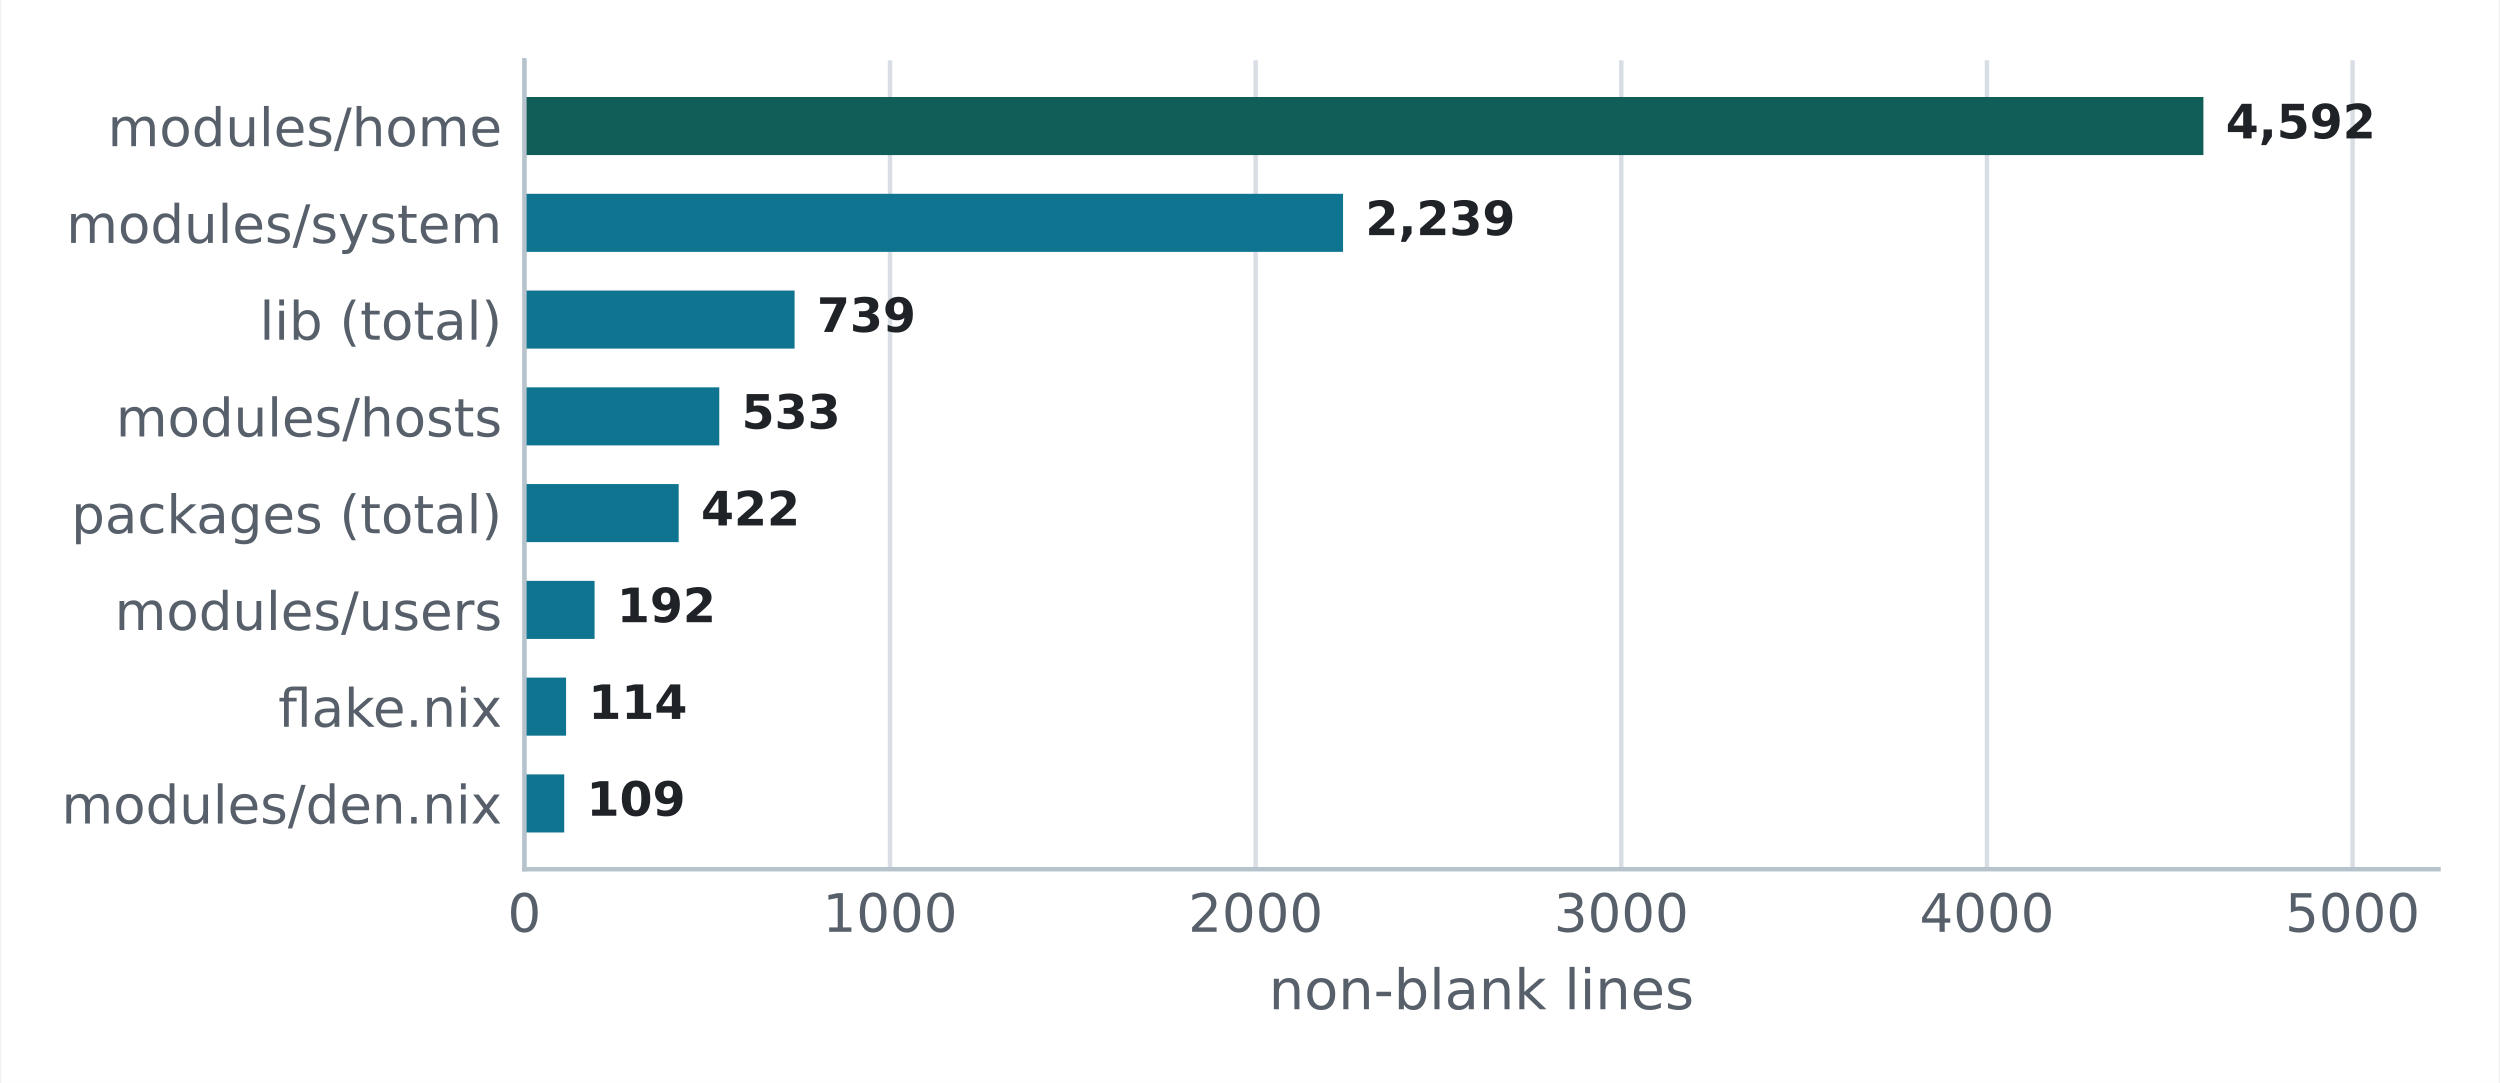
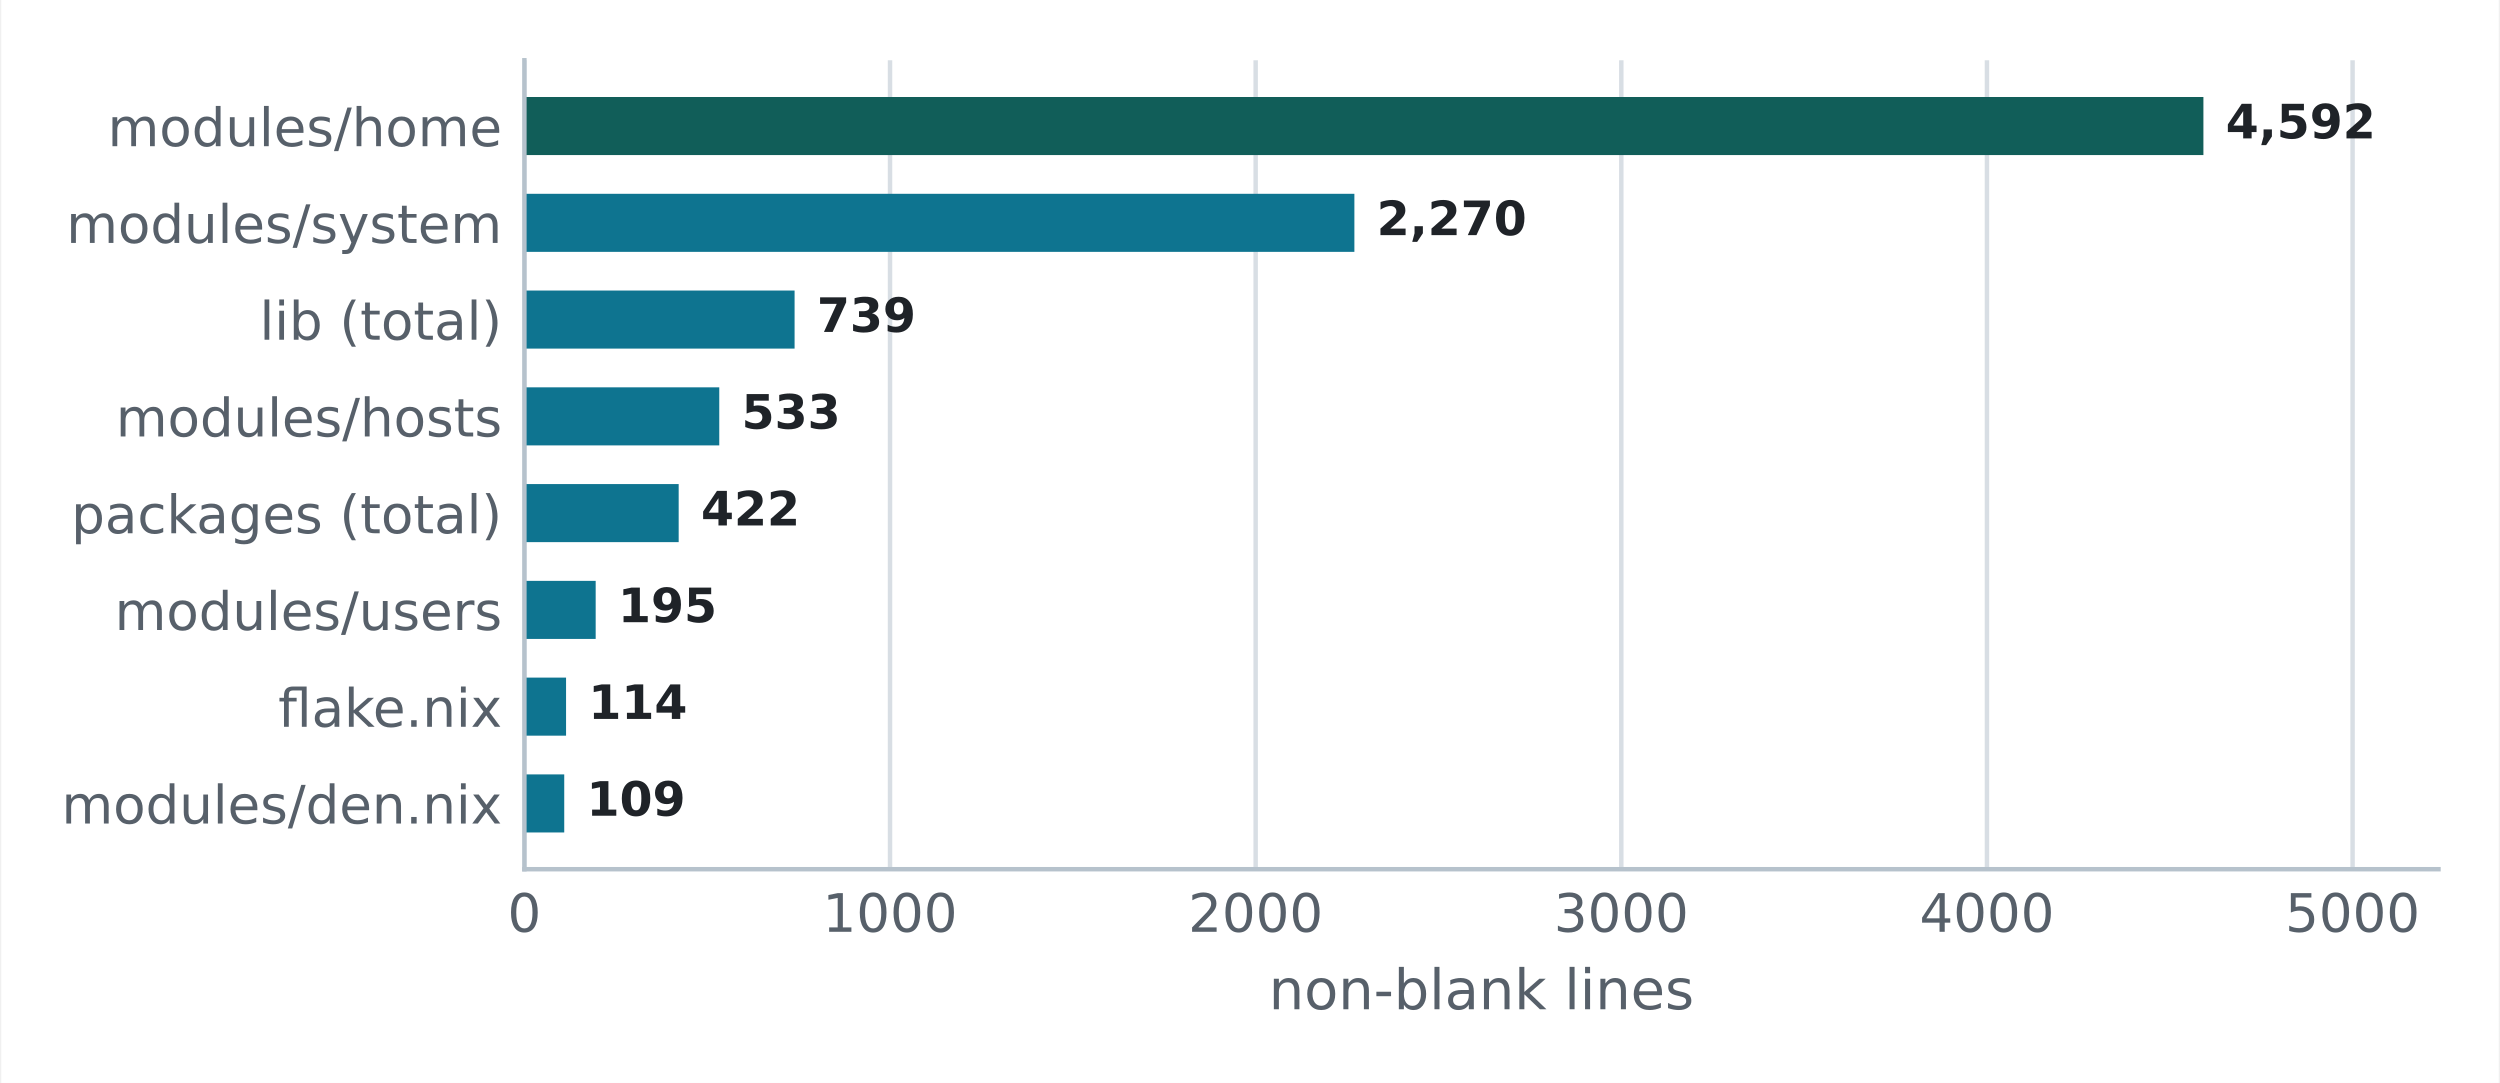
<svg xmlns="http://www.w3.org/2000/svg" xmlns:xlink="http://www.w3.org/1999/xlink" width="995" height="431" viewBox="0 0 447.591 194.078" version="1.1">
  <defs>
    <style type="text/css">*{stroke-linejoin: round; stroke-linecap: butt}</style>
  </defs>
  <g id="figure_1">
    <g id="patch_1">
      <path d="M 0 194.078  L 447.591 194.078  L 447.591 0  L 0 0  z " style="fill: #ffffff" />
    </g>
    <g id="axes_1">
      <g id="patch_2">
        <path d="M 93.751 155.778  L 436.791 155.778  L 436.791 10.8  L 93.751 10.8  z " style="fill: #ffffff" />
      </g>
      <g id="matplotlib.axis_1">
        <g id="xtick_1">
          <g id="line2d_1">
            <path d="M 93.751 155.778  L 93.751 10.8  " clip-path="url(#p4f550c6e6d)" style="fill: none; stroke: #d8dee4; stroke-width: 0.8; stroke-linecap: square" />
          </g>
          <g id="line2d_2" />
          <g id="text_1">
            <g style="fill: #57606a" transform="translate(90.72875 166.9954) scale(0.095 -0.095)">
              <defs>
                <path id="DejaVuSans-13" d="M 2034 4250  Q 1547 4250 1301 3770  Q 1056 3291 1056 2328  Q 1056 1369 1301 889  Q 1547 409 2034 409  Q 2525 409 2770 889  Q 3016 1369 3016 2328  Q 3016 3291 2770 3770  Q 2525 4250 2034 4250  z M 2034 4750  Q 2819 4750 3233 4129  Q 3647 3509 3647 2328  Q 3647 1150 3233 529  Q 2819 -91 2034 -91  Q 1250 -91 836 529  Q 422 1150 422 2328  Q 422 3509 836 4129  Q 1250 4750 2034 4750  z " transform="scale(0.015625)" />
              </defs>
              <use xlink:href="#DejaVuSans-13" />
            </g>
          </g>
        </g>
        <g id="xtick_2">
          <g id="line2d_3">
            <path d="M 159.281 155.778  L 159.281 10.8  " clip-path="url(#p4f550c6e6d)" style="fill: none; stroke: #d8dee4; stroke-width: 0.8; stroke-linecap: square" />
          </g>
          <g id="line2d_4" />
          <g id="text_2">
            <g style="fill: #57606a" transform="translate(147.1919 166.9954) scale(0.095 -0.095)">
              <defs>
                <path id="DejaVuSans-14" d="M 794 531  L 1825 531  L 1825 4091  L 703 3866  L 703 4441  L 1819 4666  L 2450 4666  L 2450 531  L 3481 531  L 3481 0  L 794 0  L 794 531  z " transform="scale(0.015625)" />
              </defs>
              <use xlink:href="#DejaVuSans-14" />
              <use xlink:href="#DejaVuSans-13" transform="translate(63.625 0)" />
              <use xlink:href="#DejaVuSans-13" transform="translate(127.25 0)" />
              <use xlink:href="#DejaVuSans-13" transform="translate(190.875 0)" />
            </g>
          </g>
        </g>
        <g id="xtick_3">
          <g id="line2d_5">
            <path d="M 224.81 155.778  L 224.81 10.8  " clip-path="url(#p4f550c6e6d)" style="fill: none; stroke: #d8dee4; stroke-width: 0.8; stroke-linecap: square" />
          </g>
          <g id="line2d_6" />
          <g id="text_3">
            <g style="fill: #57606a" transform="translate(212.7215 166.9954) scale(0.095 -0.095)">
              <defs>
                <path id="DejaVuSans-15" d="M 1228 531  L 3431 531  L 3431 0  L 469 0  L 469 531  Q 828 903 1448 1529  Q 2069 2156 2228 2338  Q 2531 2678 2651 2914  Q 2772 3150 2772 3378  Q 2772 3750 2511 3984  Q 2250 4219 1831 4219  Q 1534 4219 1204 4116  Q 875 4013 500 3803  L 500 4441  Q 881 4594 1212 4672  Q 1544 4750 1819 4750  Q 2544 4750 2975 4387  Q 3406 4025 3406 3419  Q 3406 3131 3298 2873  Q 3191 2616 2906 2266  Q 2828 2175 2409 1742  Q 1991 1309 1228 531  z " transform="scale(0.015625)" />
              </defs>
              <use xlink:href="#DejaVuSans-15" />
              <use xlink:href="#DejaVuSans-13" transform="translate(63.625 0)" />
              <use xlink:href="#DejaVuSans-13" transform="translate(127.25 0)" />
              <use xlink:href="#DejaVuSans-13" transform="translate(190.875 0)" />
            </g>
          </g>
        </g>
        <g id="xtick_4">
          <g id="line2d_7">
            <path d="M 290.34 155.778  L 290.34 10.8  " clip-path="url(#p4f550c6e6d)" style="fill: none; stroke: #d8dee4; stroke-width: 0.8; stroke-linecap: square" />
          </g>
          <g id="line2d_8" />
          <g id="text_4">
            <g style="fill: #57606a" transform="translate(278.2512 166.9954) scale(0.095 -0.095)">
              <defs>
                <path id="DejaVuSans-16" d="M 2597 2516  Q 3050 2419 3304 2112  Q 3559 1806 3559 1356  Q 3559 666 3084 287  Q 2609 -91 1734 -91  Q 1441 -91 1130 -33  Q 819 25 488 141  L 488 750  Q 750 597 1062 519  Q 1375 441 1716 441  Q 2309 441 2620 675  Q 2931 909 2931 1356  Q 2931 1769 2642 2001  Q 2353 2234 1838 2234  L 1294 2234  L 1294 2753  L 1863 2753  Q 2328 2753 2575 2939  Q 2822 3125 2822 3475  Q 2822 3834 2567 4026  Q 2313 4219 1838 4219  Q 1578 4219 1281 4162  Q 984 4106 628 3988  L 628 4550  Q 988 4650 1302 4700  Q 1616 4750 1894 4750  Q 2613 4750 3031 4423  Q 3450 4097 3450 3541  Q 3450 3153 3228 2886  Q 3006 2619 2597 2516  z " transform="scale(0.015625)" />
              </defs>
              <use xlink:href="#DejaVuSans-16" />
              <use xlink:href="#DejaVuSans-13" transform="translate(63.625 0)" />
              <use xlink:href="#DejaVuSans-13" transform="translate(127.25 0)" />
              <use xlink:href="#DejaVuSans-13" transform="translate(190.875 0)" />
            </g>
          </g>
        </g>
        <g id="xtick_5">
          <g id="line2d_9">
            <path d="M 355.87 155.778  L 355.87 10.8  " clip-path="url(#p4f550c6e6d)" style="fill: none; stroke: #d8dee4; stroke-width: 0.8; stroke-linecap: square" />
          </g>
          <g id="line2d_10" />
          <g id="text_5">
            <g style="fill: #57606a" transform="translate(343.7809 166.9954) scale(0.095 -0.095)">
              <defs>
                <path id="DejaVuSans-17" d="M 2419 4116  L 825 1625  L 2419 1625  L 2419 4116  z M 2253 4666  L 3047 4666  L 3047 1625  L 3713 1625  L 3713 1100  L 3047 1100  L 3047 0  L 2419 0  L 2419 1100  L 313 1100  L 313 1709  L 2253 4666  z " transform="scale(0.015625)" />
              </defs>
              <use xlink:href="#DejaVuSans-17" />
              <use xlink:href="#DejaVuSans-13" transform="translate(63.625 0)" />
              <use xlink:href="#DejaVuSans-13" transform="translate(127.25 0)" />
              <use xlink:href="#DejaVuSans-13" transform="translate(190.875 0)" />
            </g>
          </g>
        </g>
        <g id="xtick_6">
          <g id="line2d_11">
            <path d="M 421.399 155.778  L 421.399 10.8  " clip-path="url(#p4f550c6e6d)" style="fill: none; stroke: #d8dee4; stroke-width: 0.8; stroke-linecap: square" />
          </g>
          <g id="line2d_12" />
          <g id="text_6">
            <g style="fill: #57606a" transform="translate(409.3106 166.9954) scale(0.095 -0.095)">
              <defs>
                <path id="DejaVuSans-18" d="M 691 4666  L 3169 4666  L 3169 4134  L 1269 4134  L 1269 2991  Q 1406 3038 1543 3061  Q 1681 3084 1819 3084  Q 2600 3084 3056 2656  Q 3513 2228 3513 1497  Q 3513 744 3044 326  Q 2575 -91 1722 -91  Q 1428 -91 1123 -41  Q 819 9 494 109  L 494 744  Q 775 591 1075 516  Q 1375 441 1709 441  Q 2250 441 2565 725  Q 2881 1009 2881 1497  Q 2881 1984 2565 2268  Q 2250 2553 1709 2553  Q 1456 2553 1204 2497  Q 953 2441 691 2322  L 691 4666  z " transform="scale(0.015625)" />
              </defs>
              <use xlink:href="#DejaVuSans-18" />
              <use xlink:href="#DejaVuSans-13" transform="translate(63.625 0)" />
              <use xlink:href="#DejaVuSans-13" transform="translate(127.25 0)" />
              <use xlink:href="#DejaVuSans-13" transform="translate(190.875 0)" />
            </g>
          </g>
        </g>
        <g id="text_7">
          <g style="fill: #57606a" transform="translate(227.1616 180.8761) scale(0.1 -0.1)">
            <defs>
              <path id="DejaVuSans-51" d="M 3513 2113  L 3513 0  L 2938 0  L 2938 2094  Q 2938 2591 2744 2837  Q 2550 3084 2163 3084  Q 1697 3084 1428 2787  Q 1159 2491 1159 1978  L 1159 0  L 581 0  L 581 3500  L 1159 3500  L 1159 2956  Q 1366 3272 1645 3428  Q 1925 3584 2291 3584  Q 2894 3584 3203 3211  Q 3513 2838 3513 2113  z " transform="scale(0.015625)" />
              <path id="DejaVuSans-52" d="M 1959 3097  Q 1497 3097 1228 2736  Q 959 2375 959 1747  Q 959 1119 1226 758  Q 1494 397 1959 397  Q 2419 397 2687 759  Q 2956 1122 2956 1747  Q 2956 2369 2687 2733  Q 2419 3097 1959 3097  z M 1959 3584  Q 2709 3584 3137 3096  Q 3566 2609 3566 1747  Q 3566 888 3137 398  Q 2709 -91 1959 -91  Q 1206 -91 779 398  Q 353 888 353 1747  Q 353 2609 779 3096  Q 1206 3584 1959 3584  z " transform="scale(0.015625)" />
              <path id="DejaVuSans-10" d="M 313 2009  L 1997 2009  L 1997 1497  L 313 1497  L 313 2009  z " transform="scale(0.015625)" />
              <path id="DejaVuSans-45" d="M 3116 1747  Q 3116 2381 2855 2742  Q 2594 3103 2138 3103  Q 1681 3103 1420 2742  Q 1159 2381 1159 1747  Q 1159 1113 1420 752  Q 1681 391 2138 391  Q 2594 391 2855 752  Q 3116 1113 3116 1747  z M 1159 2969  Q 1341 3281 1617 3432  Q 1894 3584 2278 3584  Q 2916 3584 3314 3078  Q 3713 2572 3713 1747  Q 3713 922 3314 415  Q 2916 -91 2278 -91  Q 1894 -91 1617 61  Q 1341 213 1159 525  L 1159 0  L 581 0  L 581 4863  L 1159 4863  L 1159 2969  z " transform="scale(0.015625)" />
              <path id="DejaVuSans-4f" d="M 603 4863  L 1178 4863  L 1178 0  L 603 0  L 603 4863  z " transform="scale(0.015625)" />
              <path id="DejaVuSans-44" d="M 2194 1759  Q 1497 1759 1228 1600  Q 959 1441 959 1056  Q 959 750 1161 570  Q 1363 391 1709 391  Q 2188 391 2477 730  Q 2766 1069 2766 1631  L 2766 1759  L 2194 1759  z M 3341 1997  L 3341 0  L 2766 0  L 2766 531  Q 2569 213 2275 61  Q 1981 -91 1556 -91  Q 1019 -91 701 211  Q 384 513 384 1019  Q 384 1609 779 1909  Q 1175 2209 1959 2209  L 2766 2209  L 2766 2266  Q 2766 2663 2505 2880  Q 2244 3097 1772 3097  Q 1472 3097 1187 3025  Q 903 2953 641 2809  L 641 3341  Q 956 3463 1253 3523  Q 1550 3584 1831 3584  Q 2591 3584 2966 3190  Q 3341 2797 3341 1997  z " transform="scale(0.015625)" />
              <path id="DejaVuSans-4e" d="M 581 4863  L 1159 4863  L 1159 1991  L 2875 3500  L 3609 3500  L 1753 1863  L 3688 0  L 2938 0  L 1159 1709  L 1159 0  L 581 0  L 581 4863  z " transform="scale(0.015625)" />
              <path id="DejaVuSans-3" transform="scale(0.015625)" />
              <path id="DejaVuSans-4c" d="M 603 3500  L 1178 3500  L 1178 0  L 603 0  L 603 3500  z M 603 4863  L 1178 4863  L 1178 4134  L 603 4134  L 603 4863  z " transform="scale(0.015625)" />
              <path id="DejaVuSans-48" d="M 3597 1894  L 3597 1613  L 953 1613  Q 991 1019 1311 708  Q 1631 397 2203 397  Q 2534 397 2845 478  Q 3156 559 3463 722  L 3463 178  Q 3153 47 2828 -22  Q 2503 -91 2169 -91  Q 1331 -91 842 396  Q 353 884 353 1716  Q 353 2575 817 3079  Q 1281 3584 2069 3584  Q 2775 3584 3186 3129  Q 3597 2675 3597 1894  z M 3022 2063  Q 3016 2534 2758 2815  Q 2500 3097 2075 3097  Q 1594 3097 1305 2825  Q 1016 2553 972 2059  L 3022 2063  z " transform="scale(0.015625)" />
              <path id="DejaVuSans-56" d="M 2834 3397  L 2834 2853  Q 2591 2978 2328 3040  Q 2066 3103 1784 3103  Q 1356 3103 1142 2972  Q 928 2841 928 2578  Q 928 2378 1081 2264  Q 1234 2150 1697 2047  L 1894 2003  Q 2506 1872 2764 1633  Q 3022 1394 3022 966  Q 3022 478 2636 193  Q 2250 -91 1575 -91  Q 1294 -91 989 -36  Q 684 19 347 128  L 347 722  Q 666 556 975 473  Q 1284 391 1588 391  Q 1994 391 2212 530  Q 2431 669 2431 922  Q 2431 1156 2273 1281  Q 2116 1406 1581 1522  L 1381 1569  Q 847 1681 609 1914  Q 372 2147 372 2553  Q 372 3047 722 3315  Q 1072 3584 1716 3584  Q 2034 3584 2315 3537  Q 2597 3491 2834 3397  z " transform="scale(0.015625)" />
            </defs>
            <use xlink:href="#DejaVuSans-51" />
            <use xlink:href="#DejaVuSans-52" transform="translate(63.375 0)" />
            <use xlink:href="#DejaVuSans-51" transform="translate(124.5625 0)" />
            <use xlink:href="#DejaVuSans-10" transform="translate(187.9375 0)" />
            <use xlink:href="#DejaVuSans-45" transform="translate(224.0156 0)" />
            <use xlink:href="#DejaVuSans-4f" transform="translate(287.5 0)" />
            <use xlink:href="#DejaVuSans-44" transform="translate(315.2812 0)" />
            <use xlink:href="#DejaVuSans-51" transform="translate(376.5625 0)" />
            <use xlink:href="#DejaVuSans-4e" transform="translate(439.9375 0)" />
            <use xlink:href="#DejaVuSans-3" transform="translate(497.8438 0)" />
            <use xlink:href="#DejaVuSans-4f" transform="translate(529.625 0)" />
            <use xlink:href="#DejaVuSans-4c" transform="translate(557.4062 0)" />
            <use xlink:href="#DejaVuSans-51" transform="translate(585.1875 0)" />
            <use xlink:href="#DejaVuSans-48" transform="translate(648.5625 0)" />
            <use xlink:href="#DejaVuSans-56" transform="translate(710.0938 0)" />
          </g>
        </g>
      </g>
      <g id="matplotlib.axis_2">
        <g id="ytick_1">
          <g id="line2d_13" />
          <g id="text_8">
            <g style="fill: #57606a" transform="translate(10.8 147.5945) scale(0.095 -0.095)">
              <defs>
                <path id="DejaVuSans-50" d="M 3328 2828  Q 3544 3216 3844 3400  Q 4144 3584 4550 3584  Q 5097 3584 5394 3201  Q 5691 2819 5691 2113  L 5691 0  L 5113 0  L 5113 2094  Q 5113 2597 4934 2840  Q 4756 3084 4391 3084  Q 3944 3084 3684 2787  Q 3425 2491 3425 1978  L 3425 0  L 2847 0  L 2847 2094  Q 2847 2600 2669 2842  Q 2491 3084 2119 3084  Q 1678 3084 1418 2786  Q 1159 2488 1159 1978  L 1159 0  L 581 0  L 581 3500  L 1159 3500  L 1159 2956  Q 1356 3278 1631 3431  Q 1906 3584 2284 3584  Q 2666 3584 2933 3390  Q 3200 3197 3328 2828  z " transform="scale(0.015625)" />
                <path id="DejaVuSans-47" d="M 2906 2969  L 2906 4863  L 3481 4863  L 3481 0  L 2906 0  L 2906 525  Q 2725 213 2448 61  Q 2172 -91 1784 -91  Q 1150 -91 751 415  Q 353 922 353 1747  Q 353 2572 751 3078  Q 1150 3584 1784 3584  Q 2172 3584 2448 3432  Q 2725 3281 2906 2969  z M 947 1747  Q 947 1113 1208 752  Q 1469 391 1925 391  Q 2381 391 2643 752  Q 2906 1113 2906 1747  Q 2906 2381 2643 2742  Q 2381 3103 1925 3103  Q 1469 3103 1208 2742  Q 947 2381 947 1747  z " transform="scale(0.015625)" />
                <path id="DejaVuSans-58" d="M 544 1381  L 544 3500  L 1119 3500  L 1119 1403  Q 1119 906 1312 657  Q 1506 409 1894 409  Q 2359 409 2629 706  Q 2900 1003 2900 1516  L 2900 3500  L 3475 3500  L 3475 0  L 2900 0  L 2900 538  Q 2691 219 2414 64  Q 2138 -91 1772 -91  Q 1169 -91 856 284  Q 544 659 544 1381  z M 1991 3584  L 1991 3584  z " transform="scale(0.015625)" />
                <path id="DejaVuSans-12" d="M 1625 4666  L 2156 4666  L 531 -594  L 0 -594  L 1625 4666  z " transform="scale(0.015625)" />
                <path id="DejaVuSans-11" d="M 684 794  L 1344 794  L 1344 0  L 684 0  L 684 794  z " transform="scale(0.015625)" />
                <path id="DejaVuSans-5b" d="M 3513 3500  L 2247 1797  L 3578 0  L 2900 0  L 1881 1375  L 863 0  L 184 0  L 1544 1831  L 300 3500  L 978 3500  L 1906 2253  L 2834 3500  L 3513 3500  z " transform="scale(0.015625)" />
              </defs>
              <use xlink:href="#DejaVuSans-50" />
              <use xlink:href="#DejaVuSans-52" transform="translate(97.40625 0)" />
              <use xlink:href="#DejaVuSans-47" transform="translate(158.5938 0)" />
              <use xlink:href="#DejaVuSans-58" transform="translate(222.0781 0)" />
              <use xlink:href="#DejaVuSans-4f" transform="translate(285.4531 0)" />
              <use xlink:href="#DejaVuSans-48" transform="translate(313.2344 0)" />
              <use xlink:href="#DejaVuSans-56" transform="translate(374.7656 0)" />
              <use xlink:href="#DejaVuSans-12" transform="translate(426.8594 0)" />
              <use xlink:href="#DejaVuSans-47" transform="translate(460.5469 0)" />
              <use xlink:href="#DejaVuSans-48" transform="translate(524.0312 0)" />
              <use xlink:href="#DejaVuSans-51" transform="translate(585.5625 0)" />
              <use xlink:href="#DejaVuSans-11" transform="translate(648.9375 0)" />
              <use xlink:href="#DejaVuSans-51" transform="translate(680.7188 0)" />
              <use xlink:href="#DejaVuSans-4c" transform="translate(744.0938 0)" />
              <use xlink:href="#DejaVuSans-5b" transform="translate(771.875 0)" />
            </g>
          </g>
        </g>
        <g id="ytick_2">
          <g id="line2d_14" />
          <g id="text_9">
            <g style="fill: #57606a" transform="translate(49.6357 130.2526) scale(0.095 -0.095)">
              <defs>
                <path id="DejaVuSans-13b0" d="M 1831 4863  L 3431 4863  L 3431 0  L 2853 0  L 2853 4384  L 1825 4384  Q 1516 4384 1395 4259  Q 1275 4134 1275 3809  L 1275 3500  L 2222 3500  L 2222 3053  L 1275 3053  L 1275 0  L 697 0  L 697 3053  L 147 3053  L 147 3500  L 697 3500  L 697 3744  Q 697 4328 969 4595  Q 1241 4863 1831 4863  z " transform="scale(0.015625)" />
              </defs>
              <use xlink:href="#DejaVuSans-13b0" />
              <use xlink:href="#DejaVuSans-44" transform="translate(62.98438 0)" />
              <use xlink:href="#DejaVuSans-4e" transform="translate(124.2656 0)" />
              <use xlink:href="#DejaVuSans-48" transform="translate(178.6094 0)" />
              <use xlink:href="#DejaVuSans-11" transform="translate(240.1406 0)" />
              <use xlink:href="#DejaVuSans-51" transform="translate(271.9219 0)" />
              <use xlink:href="#DejaVuSans-4c" transform="translate(335.2969 0)" />
              <use xlink:href="#DejaVuSans-5b" transform="translate(363.0781 0)" />
            </g>
          </g>
        </g>
        <g id="ytick_3">
          <g id="line2d_15" />
          <g id="text_10">
            <g style="fill: #57606a" transform="translate(20.32969 112.9108) scale(0.095 -0.095)">
              <defs>
                <path id="DejaVuSans-55" d="M 2631 2963  Q 2534 3019 2420 3045  Q 2306 3072 2169 3072  Q 1681 3072 1420 2755  Q 1159 2438 1159 1844  L 1159 0  L 581 0  L 581 3500  L 1159 3500  L 1159 2956  Q 1341 3275 1631 3429  Q 1922 3584 2338 3584  Q 2397 3584 2469 3576  Q 2541 3569 2628 3553  L 2631 2963  z " transform="scale(0.015625)" />
              </defs>
              <use xlink:href="#DejaVuSans-50" />
              <use xlink:href="#DejaVuSans-52" transform="translate(97.40625 0)" />
              <use xlink:href="#DejaVuSans-47" transform="translate(158.5938 0)" />
              <use xlink:href="#DejaVuSans-58" transform="translate(222.0781 0)" />
              <use xlink:href="#DejaVuSans-4f" transform="translate(285.4531 0)" />
              <use xlink:href="#DejaVuSans-48" transform="translate(313.2344 0)" />
              <use xlink:href="#DejaVuSans-56" transform="translate(374.7656 0)" />
              <use xlink:href="#DejaVuSans-12" transform="translate(426.8594 0)" />
              <use xlink:href="#DejaVuSans-58" transform="translate(460.5469 0)" />
              <use xlink:href="#DejaVuSans-56" transform="translate(523.9219 0)" />
              <use xlink:href="#DejaVuSans-48" transform="translate(576.0156 0)" />
              <use xlink:href="#DejaVuSans-55" transform="translate(637.5469 0)" />
              <use xlink:href="#DejaVuSans-56" transform="translate(678.6562 0)" />
            </g>
          </g>
        </g>
        <g id="ytick_4">
          <g id="line2d_16" />
          <g id="text_11">
            <g style="fill: #57606a" transform="translate(12.5382 95.569) scale(0.095 -0.095)">
              <defs>
                <path id="DejaVuSans-53" d="M 1159 525  L 1159 -1331  L 581 -1331  L 581 3500  L 1159 3500  L 1159 2969  Q 1341 3281 1617 3432  Q 1894 3584 2278 3584  Q 2916 3584 3314 3078  Q 3713 2572 3713 1747  Q 3713 922 3314 415  Q 2916 -91 2278 -91  Q 1894 -91 1617 61  Q 1341 213 1159 525  z M 3116 1747  Q 3116 2381 2855 2742  Q 2594 3103 2138 3103  Q 1681 3103 1420 2742  Q 1159 2381 1159 1747  Q 1159 1113 1420 752  Q 1681 391 2138 391  Q 2594 391 2855 752  Q 3116 1113 3116 1747  z " transform="scale(0.015625)" />
                <path id="DejaVuSans-46" d="M 3122 3366  L 3122 2828  Q 2878 2963 2633 3030  Q 2388 3097 2138 3097  Q 1578 3097 1268 2742  Q 959 2388 959 1747  Q 959 1106 1268 751  Q 1578 397 2138 397  Q 2388 397 2633 464  Q 2878 531 3122 666  L 3122 134  Q 2881 22 2623 -34  Q 2366 -91 2075 -91  Q 1284 -91 818 406  Q 353 903 353 1747  Q 353 2603 823 3093  Q 1294 3584 2113 3584  Q 2378 3584 2631 3529  Q 2884 3475 3122 3366  z " transform="scale(0.015625)" />
                <path id="DejaVuSans-4a" d="M 2906 1791  Q 2906 2416 2648 2759  Q 2391 3103 1925 3103  Q 1463 3103 1205 2759  Q 947 2416 947 1791  Q 947 1169 1205 825  Q 1463 481 1925 481  Q 2391 481 2648 825  Q 2906 1169 2906 1791  z M 3481 434  Q 3481 -459 3084 -895  Q 2688 -1331 1869 -1331  Q 1566 -1331 1297 -1286  Q 1028 -1241 775 -1147  L 775 -588  Q 1028 -725 1275 -790  Q 1522 -856 1778 -856  Q 2344 -856 2625 -561  Q 2906 -266 2906 331  L 2906 616  Q 2728 306 2450 153  Q 2172 0 1784 0  Q 1141 0 747 490  Q 353 981 353 1791  Q 353 2603 747 3093  Q 1141 3584 1784 3584  Q 2172 3584 2450 3431  Q 2728 3278 2906 2969  L 2906 3500  L 3481 3500  L 3481 434  z " transform="scale(0.015625)" />
                <path id="DejaVuSans-b" d="M 1984 4856  Q 1566 4138 1362 3434  Q 1159 2731 1159 2009  Q 1159 1288 1364 580  Q 1569 -128 1984 -844  L 1484 -844  Q 1016 -109 783 600  Q 550 1309 550 2009  Q 550 2706 781 3412  Q 1013 4119 1484 4856  L 1984 4856  z " transform="scale(0.015625)" />
                <path id="DejaVuSans-57" d="M 1172 4494  L 1172 3500  L 2356 3500  L 2356 3053  L 1172 3053  L 1172 1153  Q 1172 725 1289 603  Q 1406 481 1766 481  L 2356 481  L 2356 0  L 1766 0  Q 1100 0 847 248  Q 594 497 594 1153  L 594 3053  L 172 3053  L 172 3500  L 594 3500  L 594 4494  L 1172 4494  z " transform="scale(0.015625)" />
                <path id="DejaVuSans-c" d="M 513 4856  L 1013 4856  Q 1481 4119 1714 3412  Q 1947 2706 1947 2009  Q 1947 1309 1714 600  Q 1481 -109 1013 -844  L 513 -844  Q 928 -128 1133 580  Q 1338 1288 1338 2009  Q 1338 2731 1133 3434  Q 928 4138 513 4856  z " transform="scale(0.015625)" />
              </defs>
              <use xlink:href="#DejaVuSans-53" />
              <use xlink:href="#DejaVuSans-44" transform="translate(63.48438 0)" />
              <use xlink:href="#DejaVuSans-46" transform="translate(124.7656 0)" />
              <use xlink:href="#DejaVuSans-4e" transform="translate(179.75 0)" />
              <use xlink:href="#DejaVuSans-44" transform="translate(235.9062 0)" />
              <use xlink:href="#DejaVuSans-4a" transform="translate(297.1875 0)" />
              <use xlink:href="#DejaVuSans-48" transform="translate(360.6719 0)" />
              <use xlink:href="#DejaVuSans-56" transform="translate(422.2031 0)" />
              <use xlink:href="#DejaVuSans-3" transform="translate(474.2969 0)" />
              <use xlink:href="#DejaVuSans-b" transform="translate(506.0781 0)" />
              <use xlink:href="#DejaVuSans-57" transform="translate(545.0938 0)" />
              <use xlink:href="#DejaVuSans-52" transform="translate(584.2969 0)" />
              <use xlink:href="#DejaVuSans-57" transform="translate(645.4844 0)" />
              <use xlink:href="#DejaVuSans-44" transform="translate(684.6875 0)" />
              <use xlink:href="#DejaVuSans-4f" transform="translate(745.9688 0)" />
              <use xlink:href="#DejaVuSans-c" transform="translate(773.75 0)" />
            </g>
          </g>
        </g>
        <g id="ytick_5">
          <g id="line2d_17" />
          <g id="text_12">
            <g style="fill: #57606a" transform="translate(20.54344 78.22717) scale(0.095 -0.095)">
              <defs>
                <path id="DejaVuSans-4b" d="M 3513 2113  L 3513 0  L 2938 0  L 2938 2094  Q 2938 2591 2744 2837  Q 2550 3084 2163 3084  Q 1697 3084 1428 2787  Q 1159 2491 1159 1978  L 1159 0  L 581 0  L 581 4863  L 1159 4863  L 1159 2956  Q 1366 3272 1645 3428  Q 1925 3584 2291 3584  Q 2894 3584 3203 3211  Q 3513 2838 3513 2113  z " transform="scale(0.015625)" />
              </defs>
              <use xlink:href="#DejaVuSans-50" />
              <use xlink:href="#DejaVuSans-52" transform="translate(97.40625 0)" />
              <use xlink:href="#DejaVuSans-47" transform="translate(158.5938 0)" />
              <use xlink:href="#DejaVuSans-58" transform="translate(222.0781 0)" />
              <use xlink:href="#DejaVuSans-4f" transform="translate(285.4531 0)" />
              <use xlink:href="#DejaVuSans-48" transform="translate(313.2344 0)" />
              <use xlink:href="#DejaVuSans-56" transform="translate(374.7656 0)" />
              <use xlink:href="#DejaVuSans-12" transform="translate(426.8594 0)" />
              <use xlink:href="#DejaVuSans-4b" transform="translate(460.5469 0)" />
              <use xlink:href="#DejaVuSans-52" transform="translate(523.9219 0)" />
              <use xlink:href="#DejaVuSans-56" transform="translate(585.1094 0)" />
              <use xlink:href="#DejaVuSans-57" transform="translate(637.2031 0)" />
              <use xlink:href="#DejaVuSans-56" transform="translate(676.4062 0)" />
            </g>
          </g>
        </g>
        <g id="ytick_6">
          <g id="line2d_18" />
          <g id="text_13">
            <g style="fill: #57606a" transform="translate(46.28695 60.88535) scale(0.095 -0.095)">
              <use xlink:href="#DejaVuSans-4f" />
              <use xlink:href="#DejaVuSans-4c" transform="translate(27.78125 0)" />
              <use xlink:href="#DejaVuSans-45" transform="translate(55.5625 0)" />
              <use xlink:href="#DejaVuSans-3" transform="translate(119.0469 0)" />
              <use xlink:href="#DejaVuSans-b" transform="translate(150.8281 0)" />
              <use xlink:href="#DejaVuSans-57" transform="translate(189.8438 0)" />
              <use xlink:href="#DejaVuSans-52" transform="translate(229.0469 0)" />
              <use xlink:href="#DejaVuSans-57" transform="translate(290.2344 0)" />
              <use xlink:href="#DejaVuSans-44" transform="translate(329.4375 0)" />
              <use xlink:href="#DejaVuSans-4f" transform="translate(390.7188 0)" />
              <use xlink:href="#DejaVuSans-c" transform="translate(418.5 0)" />
            </g>
          </g>
        </g>
        <g id="ytick_7">
          <g id="line2d_19" />
          <g id="text_14">
            <g style="fill: #57606a" transform="translate(11.655 43.54352) scale(0.095 -0.095)">
              <defs>
                <path id="DejaVuSans-5c" d="M 2059 -325  Q 1816 -950 1584 -1140  Q 1353 -1331 966 -1331  L 506 -1331  L 506 -850  L 844 -850  Q 1081 -850 1212 -737  Q 1344 -625 1503 -206  L 1606 56  L 191 3500  L 800 3500  L 1894 763  L 2988 3500  L 3597 3500  L 2059 -325  z " transform="scale(0.015625)" />
              </defs>
              <use xlink:href="#DejaVuSans-50" />
              <use xlink:href="#DejaVuSans-52" transform="translate(97.40625 0)" />
              <use xlink:href="#DejaVuSans-47" transform="translate(158.5938 0)" />
              <use xlink:href="#DejaVuSans-58" transform="translate(222.0781 0)" />
              <use xlink:href="#DejaVuSans-4f" transform="translate(285.4531 0)" />
              <use xlink:href="#DejaVuSans-48" transform="translate(313.2344 0)" />
              <use xlink:href="#DejaVuSans-56" transform="translate(374.7656 0)" />
              <use xlink:href="#DejaVuSans-12" transform="translate(426.8594 0)" />
              <use xlink:href="#DejaVuSans-56" transform="translate(460.5469 0)" />
              <use xlink:href="#DejaVuSans-5c" transform="translate(512.6406 0)" />
              <use xlink:href="#DejaVuSans-56" transform="translate(571.8281 0)" />
              <use xlink:href="#DejaVuSans-57" transform="translate(623.9219 0)" />
              <use xlink:href="#DejaVuSans-48" transform="translate(663.125 0)" />
              <use xlink:href="#DejaVuSans-50" transform="translate(724.6562 0)" />
            </g>
          </g>
        </g>
        <g id="ytick_8">
          <g id="line2d_20" />
          <g id="text_15">
            <g style="fill: #57606a" transform="translate(19.06648 26.2017) scale(0.095 -0.095)">
              <use xlink:href="#DejaVuSans-50" />
              <use xlink:href="#DejaVuSans-52" transform="translate(97.40625 0)" />
              <use xlink:href="#DejaVuSans-47" transform="translate(158.5938 0)" />
              <use xlink:href="#DejaVuSans-58" transform="translate(222.0781 0)" />
              <use xlink:href="#DejaVuSans-4f" transform="translate(285.4531 0)" />
              <use xlink:href="#DejaVuSans-48" transform="translate(313.2344 0)" />
              <use xlink:href="#DejaVuSans-56" transform="translate(374.7656 0)" />
              <use xlink:href="#DejaVuSans-12" transform="translate(426.8594 0)" />
              <use xlink:href="#DejaVuSans-4b" transform="translate(460.5469 0)" />
              <use xlink:href="#DejaVuSans-52" transform="translate(523.9219 0)" />
              <use xlink:href="#DejaVuSans-50" transform="translate(585.1094 0)" />
              <use xlink:href="#DejaVuSans-48" transform="translate(682.5156 0)" />
            </g>
          </g>
        </g>
      </g>
      <g id="patch_3">
        <path d="M 93.751 149.188  L 100.894 149.188  L 100.894 138.783  L 93.751 138.783  z " clip-path="url(#p4f550c6e6d)" style="fill: #0e7490" />
      </g>
      <g id="patch_4">
        <path d="M 93.751 131.846  L 101.221 131.846  L 101.221 121.441  L 93.751 121.441  z " clip-path="url(#p4f550c6e6d)" style="fill: #0e7490" />
      </g>
      <g id="patch_5">
-         <path d="M 93.751 114.504  L 106.333 114.504  L 106.333 104.099  L 93.751 104.099  z " clip-path="url(#p4f550c6e6d)" style="fill: #0e7490" />
+         <path d="M 93.751 114.504  L 106.529 114.504  L 106.529 104.099  L 93.751 104.099  z " clip-path="url(#p4f550c6e6d)" style="fill: #0e7490" />
      </g>
      <g id="patch_6">
        <path d="M 93.751 97.162  L 121.404 97.162  L 121.404 86.757  L 93.751 86.757  z " clip-path="url(#p4f550c6e6d)" style="fill: #0e7490" />
      </g>
      <g id="patch_7">
        <path d="M 93.751 79.82  L 128.678 79.82  L 128.678 69.415  L 93.751 69.415  z " clip-path="url(#p4f550c6e6d)" style="fill: #0e7490" />
      </g>
      <g id="patch_8">
        <path d="M 93.751 62.479  L 142.177 62.479  L 142.177 52.074  L 93.751 52.074  z " clip-path="url(#p4f550c6e6d)" style="fill: #0e7490" />
      </g>
      <g id="patch_9">
-         <path d="M 93.751 45.137  L 240.472 45.137  L 240.472 34.732  L 93.751 34.732  z " clip-path="url(#p4f550c6e6d)" style="fill: #0e7490" />
+         <path d="M 93.751 45.137  L 242.503 45.137  L 242.503 34.732  L 93.751 34.732  z " clip-path="url(#p4f550c6e6d)" style="fill: #0e7490" />
      </g>
      <g id="patch_10">
        <path d="M 93.751 27.795  L 394.663 27.795  L 394.663 17.39  L 93.751 17.39  z " clip-path="url(#p4f550c6e6d)" style="fill: #115e59" />
      </g>
      <g id="patch_11">
        <path d="M 93.751 155.778  L 93.751 10.8  " style="fill: none; stroke: #b6c2cc; stroke-width: 0.8; stroke-linejoin: miter; stroke-linecap: square" />
      </g>
      <g id="patch_12">
        <path d="M 93.751 155.778  L 436.791 155.778  " style="fill: none; stroke: #b6c2cc; stroke-width: 0.8; stroke-linejoin: miter; stroke-linecap: square" />
      </g>
      <g id="text_16">
        <g style="fill: #1f2328" transform="translate(104.8937 146.1932) scale(0.085 -0.085)">
          <defs>
            <path id="DejaVuSans-Bold-14" d="M 750 831  L 1813 831  L 1813 3847  L 722 3622  L 722 4441  L 1806 4666  L 2950 4666  L 2950 831  L 4013 831  L 4013 0  L 750 0  L 750 831  z " transform="scale(0.015625)" />
            <path id="DejaVuSans-Bold-13" d="M 2944 2338  Q 2944 3213 2780 3570  Q 2616 3928 2228 3928  Q 1841 3928 1675 3570  Q 1509 3213 1509 2338  Q 1509 1453 1675 1090  Q 1841 728 2228 728  Q 2613 728 2778 1090  Q 2944 1453 2944 2338  z M 4147 2328  Q 4147 1169 3647 539  Q 3147 -91 2228 -91  Q 1306 -91 806 539  Q 306 1169 306 2328  Q 306 3491 806 4120  Q 1306 4750 2228 4750  Q 3147 4750 3647 4120  Q 4147 3491 4147 2328  z " transform="scale(0.015625)" />
            <path id="DejaVuSans-Bold-1c" d="M 641 103  L 641 966  Q 928 831 1190 764  Q 1453 697 1709 697  Q 2247 697 2547 995  Q 2847 1294 2900 1881  Q 2688 1725 2447 1647  Q 2206 1569 1925 1569  Q 1209 1569 770 1986  Q 331 2403 331 3084  Q 331 3838 820 4291  Q 1309 4744 2131 4744  Q 3044 4744 3544 4128  Q 4044 3513 4044 2388  Q 4044 1231 3459 570  Q 2875 -91 1856 -91  Q 1528 -91 1228 -42  Q 928 6 641 103  z M 2125 2350  Q 2441 2350 2600 2554  Q 2759 2759 2759 3169  Q 2759 3575 2600 3781  Q 2441 3988 2125 3988  Q 1809 3988 1650 3781  Q 1491 3575 1491 3169  Q 1491 2759 1650 2554  Q 1809 2350 2125 2350  z " transform="scale(0.015625)" />
          </defs>
          <use xlink:href="#DejaVuSans-Bold-14" />
          <use xlink:href="#DejaVuSans-Bold-13" transform="translate(69.57812 0)" />
          <use xlink:href="#DejaVuSans-Bold-1c" transform="translate(139.1562 0)" />
        </g>
      </g>
      <g id="text_17">
        <g style="fill: #1f2328" transform="translate(105.2213 128.8514) scale(0.085 -0.085)">
          <defs>
            <path id="DejaVuSans-Bold-17" d="M 2356 3675  L 1038 1722  L 2356 1722  L 2356 3675  z M 2156 4666  L 3494 4666  L 3494 1722  L 4159 1722  L 4159 850  L 3494 850  L 3494 0  L 2356 0  L 2356 850  L 288 850  L 288 1881  L 2156 4666  z " transform="scale(0.015625)" />
          </defs>
          <use xlink:href="#DejaVuSans-Bold-14" />
          <use xlink:href="#DejaVuSans-Bold-14" transform="translate(69.57812 0)" />
          <use xlink:href="#DejaVuSans-Bold-17" transform="translate(139.1562 0)" />
        </g>
      </g>
      <g id="text_18">
-         <g style="fill: #1f2328" transform="translate(110.3326 111.5096) scale(0.085 -0.085)">
-           <defs>
-             <path id="DejaVuSans-Bold-15" d="M 1844 884  L 3897 884  L 3897 0  L 506 0  L 506 884  L 2209 2388  Q 2438 2594 2547 2791  Q 2656 2988 2656 3200  Q 2656 3528 2436 3728  Q 2216 3928 1850 3928  Q 1569 3928 1234 3808  Q 900 3688 519 3450  L 519 4475  Q 925 4609 1322 4679  Q 1719 4750 2100 4750  Q 2938 4750 3402 4381  Q 3866 4013 3866 3353  Q 3866 2972 3669 2642  Q 3472 2313 2841 1759  L 1844 884  z " transform="scale(0.015625)" />
+         <g style="fill: #1f2328" transform="translate(110.5292 111.5096) scale(0.085 -0.085)">
+           <defs>
+             <path id="DejaVuSans-Bold-18" d="M 678 4666  L 3669 4666  L 3669 3781  L 1638 3781  L 1638 3059  Q 1775 3097 1914 3117  Q 2053 3138 2203 3138  Q 3056 3138 3531 2711  Q 4006 2284 4006 1522  Q 4006 766 3489 337  Q 2972 -91 2053 -91  Q 1656 -91 1267 -14  Q 878 63 494 219  L 494 1166  Q 875 947 1217 837  Q 1559 728 1863 728  Q 2300 728 2551 942  Q 2803 1156 2803 1522  Q 2803 1891 2551 2103  Q 2300 2316 1863 2316  Q 1603 2316 1309 2248  Q 1016 2181 678 2041  L 678 4666  z " transform="scale(0.015625)" />
          </defs>
          <use xlink:href="#DejaVuSans-Bold-14" />
          <use xlink:href="#DejaVuSans-Bold-1c" transform="translate(69.57812 0)" />
-           <use xlink:href="#DejaVuSans-Bold-15" transform="translate(139.1562 0)" />
+           <use xlink:href="#DejaVuSans-Bold-18" transform="translate(139.1562 0)" />
        </g>
      </g>
      <g id="text_19">
        <g style="fill: #1f2328" transform="translate(125.4045 94.16775) scale(0.085 -0.085)">
+           <defs>
+             <path id="DejaVuSans-Bold-15" d="M 1844 884  L 3897 884  L 3897 0  L 506 0  L 506 884  L 2209 2388  Q 2438 2594 2547 2791  Q 2656 2988 2656 3200  Q 2656 3528 2436 3728  Q 2216 3928 1850 3928  Q 1569 3928 1234 3808  Q 900 3688 519 3450  L 519 4475  Q 925 4609 1322 4679  Q 1719 4750 2100 4750  Q 2938 4750 3402 4381  Q 3866 4013 3866 3353  Q 3866 2972 3669 2642  Q 3472 2313 2841 1759  L 1844 884  z " transform="scale(0.015625)" />
+           </defs>
          <use xlink:href="#DejaVuSans-Bold-17" />
          <use xlink:href="#DejaVuSans-Bold-15" transform="translate(69.57812 0)" />
          <use xlink:href="#DejaVuSans-Bold-15" transform="translate(139.1562 0)" />
        </g>
      </g>
      <g id="text_20">
        <g style="fill: #1f2328" transform="translate(132.6783 76.82592) scale(0.085 -0.085)">
          <defs>
-             <path id="DejaVuSans-Bold-18" d="M 678 4666  L 3669 4666  L 3669 3781  L 1638 3781  L 1638 3059  Q 1775 3097 1914 3117  Q 2053 3138 2203 3138  Q 3056 3138 3531 2711  Q 4006 2284 4006 1522  Q 4006 766 3489 337  Q 2972 -91 2053 -91  Q 1656 -91 1267 -14  Q 878 63 494 219  L 494 1166  Q 875 947 1217 837  Q 1559 728 1863 728  Q 2300 728 2551 942  Q 2803 1156 2803 1522  Q 2803 1891 2551 2103  Q 2300 2316 1863 2316  Q 1603 2316 1309 2248  Q 1016 2181 678 2041  L 678 4666  z " transform="scale(0.015625)" />
            <path id="DejaVuSans-Bold-16" d="M 2981 2516  Q 3453 2394 3698 2092  Q 3944 1791 3944 1325  Q 3944 631 3412 270  Q 2881 -91 1863 -91  Q 1503 -91 1142 -33  Q 781 25 428 141  L 428 1069  Q 766 900 1098 814  Q 1431 728 1753 728  Q 2231 728 2486 893  Q 2741 1059 2741 1369  Q 2741 1688 2480 1852  Q 2219 2016 1709 2016  L 1228 2016  L 1228 2791  L 1734 2791  Q 2188 2791 2409 2933  Q 2631 3075 2631 3366  Q 2631 3634 2415 3781  Q 2200 3928 1806 3928  Q 1516 3928 1219 3862  Q 922 3797 628 3669  L 628 4550  Q 984 4650 1334 4700  Q 1684 4750 2022 4750  Q 2931 4750 3382 4451  Q 3834 4153 3834 3553  Q 3834 3144 3618 2883  Q 3403 2622 2981 2516  z " transform="scale(0.015625)" />
          </defs>
          <use xlink:href="#DejaVuSans-Bold-18" />
          <use xlink:href="#DejaVuSans-Bold-16" transform="translate(69.57812 0)" />
          <use xlink:href="#DejaVuSans-Bold-16" transform="translate(139.1562 0)" />
        </g>
      </g>
      <g id="text_21">
        <g style="fill: #1f2328" transform="translate(146.1774 59.4841) scale(0.085 -0.085)">
          <defs>
            <path id="DejaVuSans-Bold-1a" d="M 428 4666  L 3944 4666  L 3944 3988  L 2125 0  L 953 0  L 2675 3781  L 428 3781  L 428 4666  z " transform="scale(0.015625)" />
          </defs>
          <use xlink:href="#DejaVuSans-Bold-1a" />
          <use xlink:href="#DejaVuSans-Bold-16" transform="translate(69.57812 0)" />
          <use xlink:href="#DejaVuSans-Bold-1c" transform="translate(139.1562 0)" />
        </g>
      </g>
      <g id="text_22">
-         <g style="fill: #1f2328" transform="translate(244.4719 42.14227) scale(0.085 -0.085)">
+         <g style="fill: #1f2328" transform="translate(246.5033 42.14227) scale(0.085 -0.085)">
          <defs>
            <path id="DejaVuSans-Bold-f" d="M 653 1209  L 1778 1209  L 1778 256  L 1006 -909  L 341 -909  L 653 256  L 653 1209  z " transform="scale(0.015625)" />
          </defs>
          <use xlink:href="#DejaVuSans-Bold-15" />
          <use xlink:href="#DejaVuSans-Bold-f" transform="translate(69.57812 0)" />
          <use xlink:href="#DejaVuSans-Bold-15" transform="translate(107.5625 0)" />
-           <use xlink:href="#DejaVuSans-Bold-16" transform="translate(177.1406 0)" />
-           <use xlink:href="#DejaVuSans-Bold-1c" transform="translate(246.7188 0)" />
+           <use xlink:href="#DejaVuSans-Bold-1a" transform="translate(177.1406 0)" />
+           <use xlink:href="#DejaVuSans-Bold-13" transform="translate(246.7188 0)" />
        </g>
      </g>
      <g id="text_23">
        <g style="fill: #1f2328" transform="translate(398.6632 24.80045) scale(0.085 -0.085)">
          <use xlink:href="#DejaVuSans-Bold-17" />
          <use xlink:href="#DejaVuSans-Bold-f" transform="translate(69.57812 0)" />
          <use xlink:href="#DejaVuSans-Bold-18" transform="translate(107.5625 0)" />
          <use xlink:href="#DejaVuSans-Bold-1c" transform="translate(177.1406 0)" />
          <use xlink:href="#DejaVuSans-Bold-15" transform="translate(246.7188 0)" />
        </g>
      </g>
    </g>
  </g>
  <defs>
    <clipPath id="p4f550c6e6d">
      <rect x="93.751" y="10.8" width="343.04" height="144.978" />
    </clipPath>
  </defs>
</svg>
